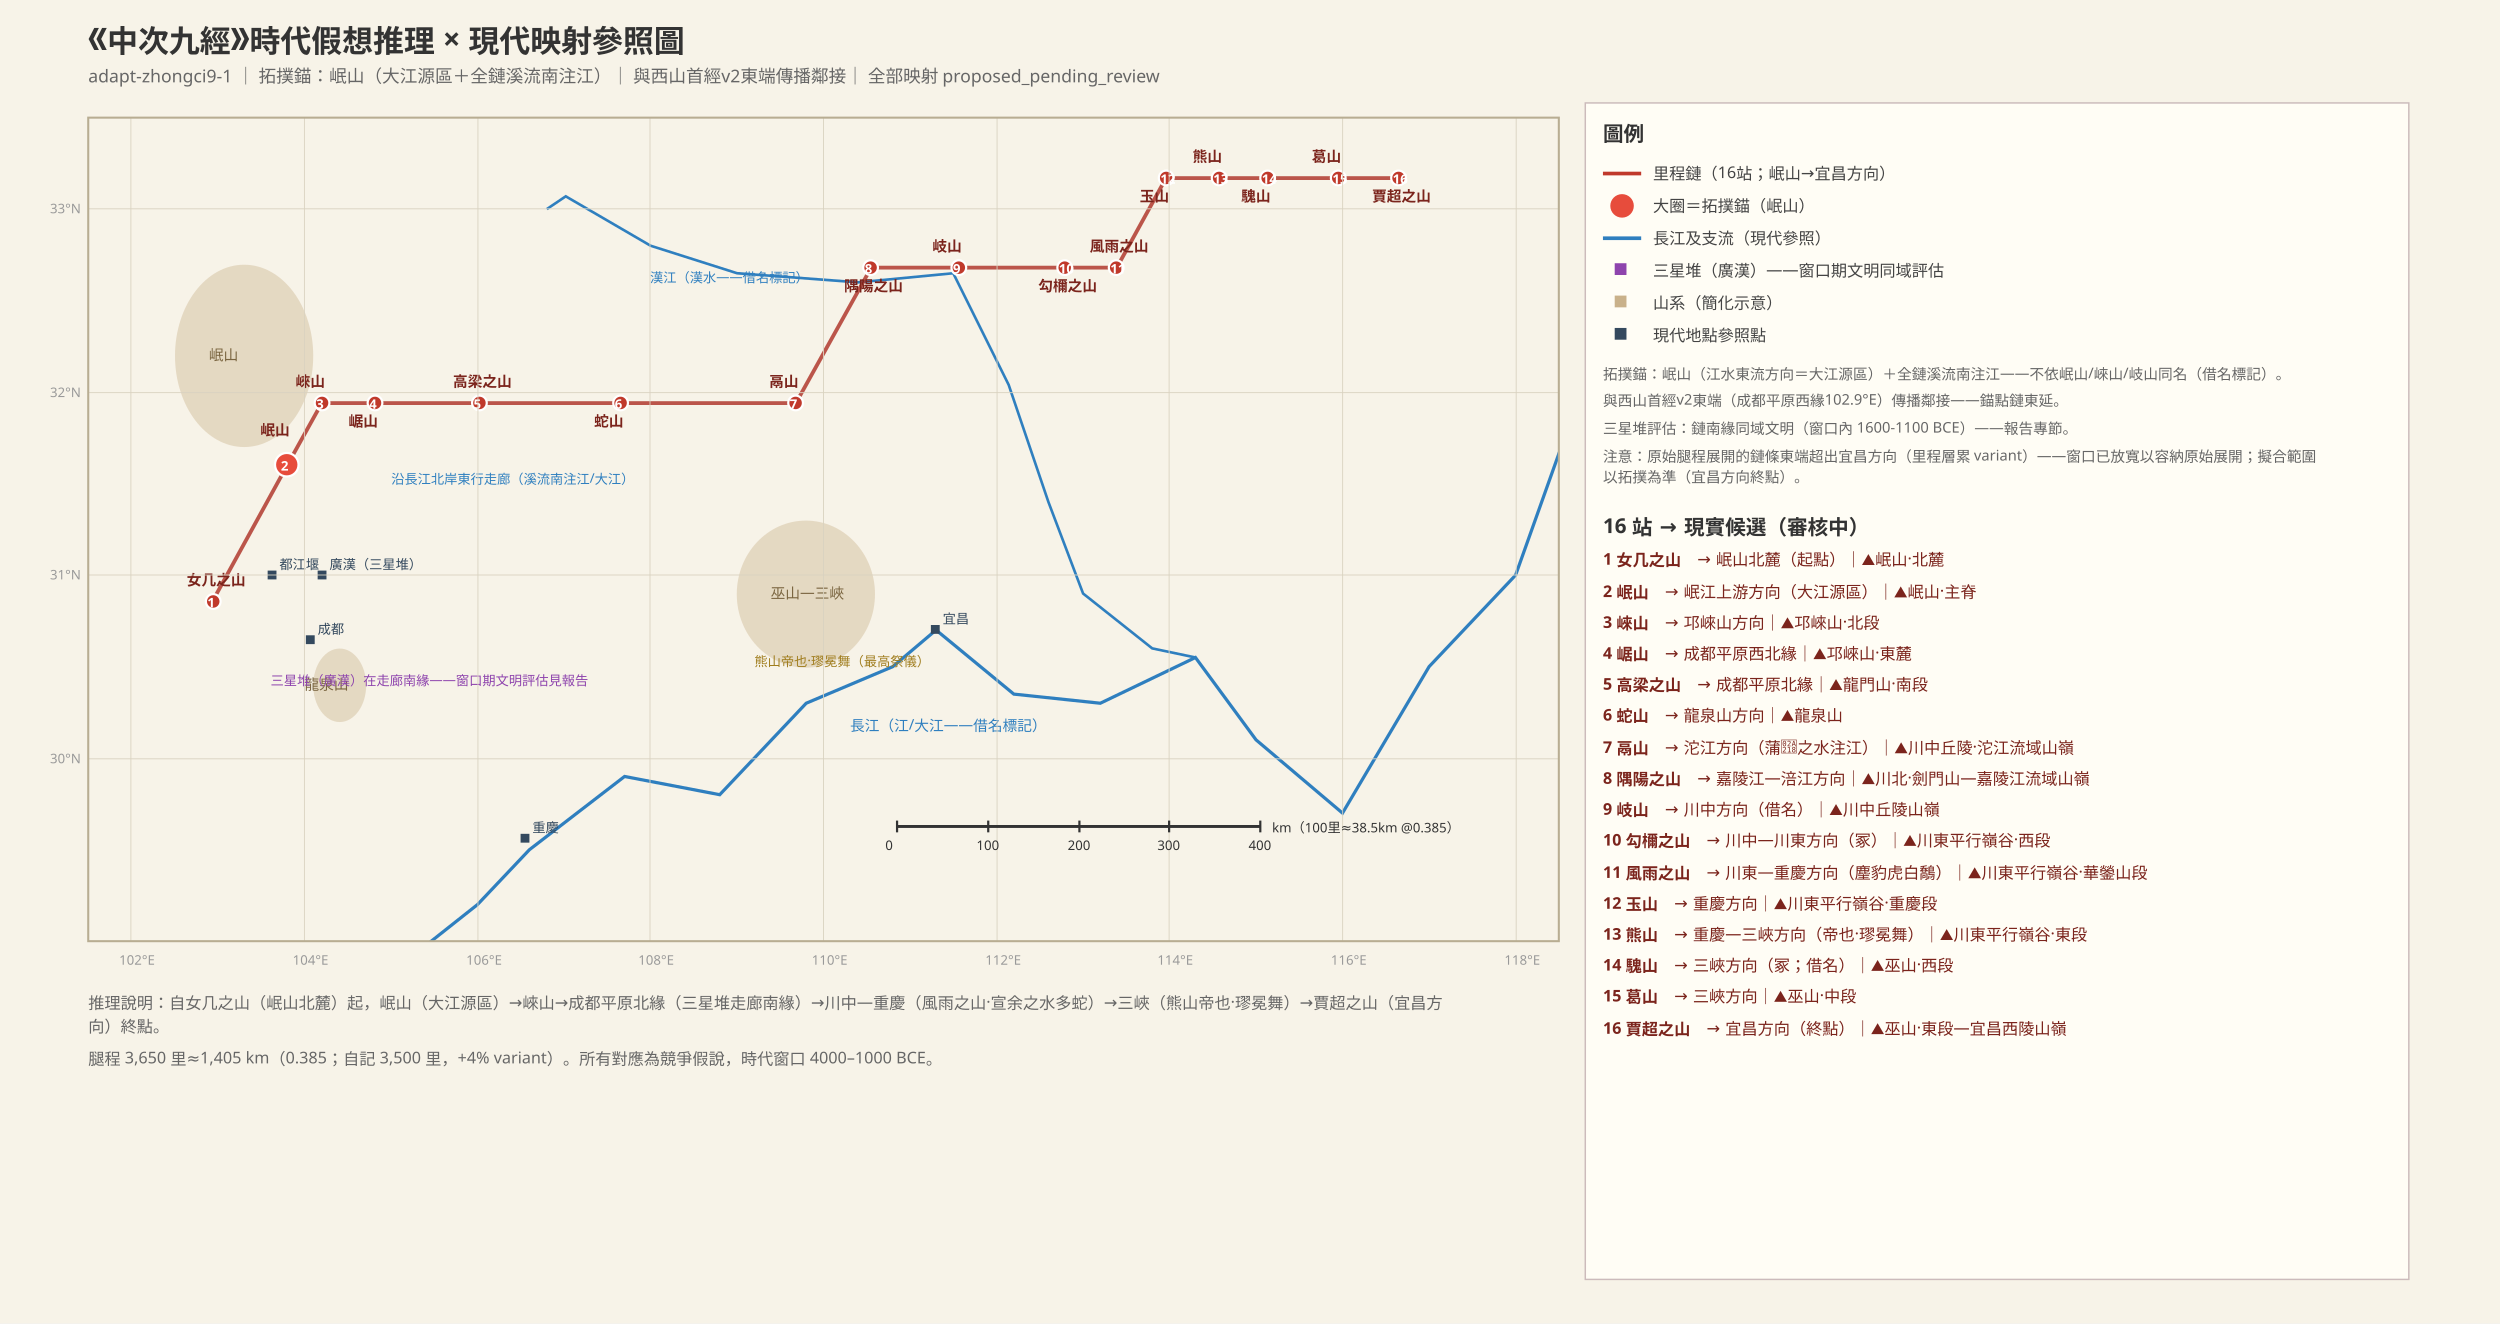
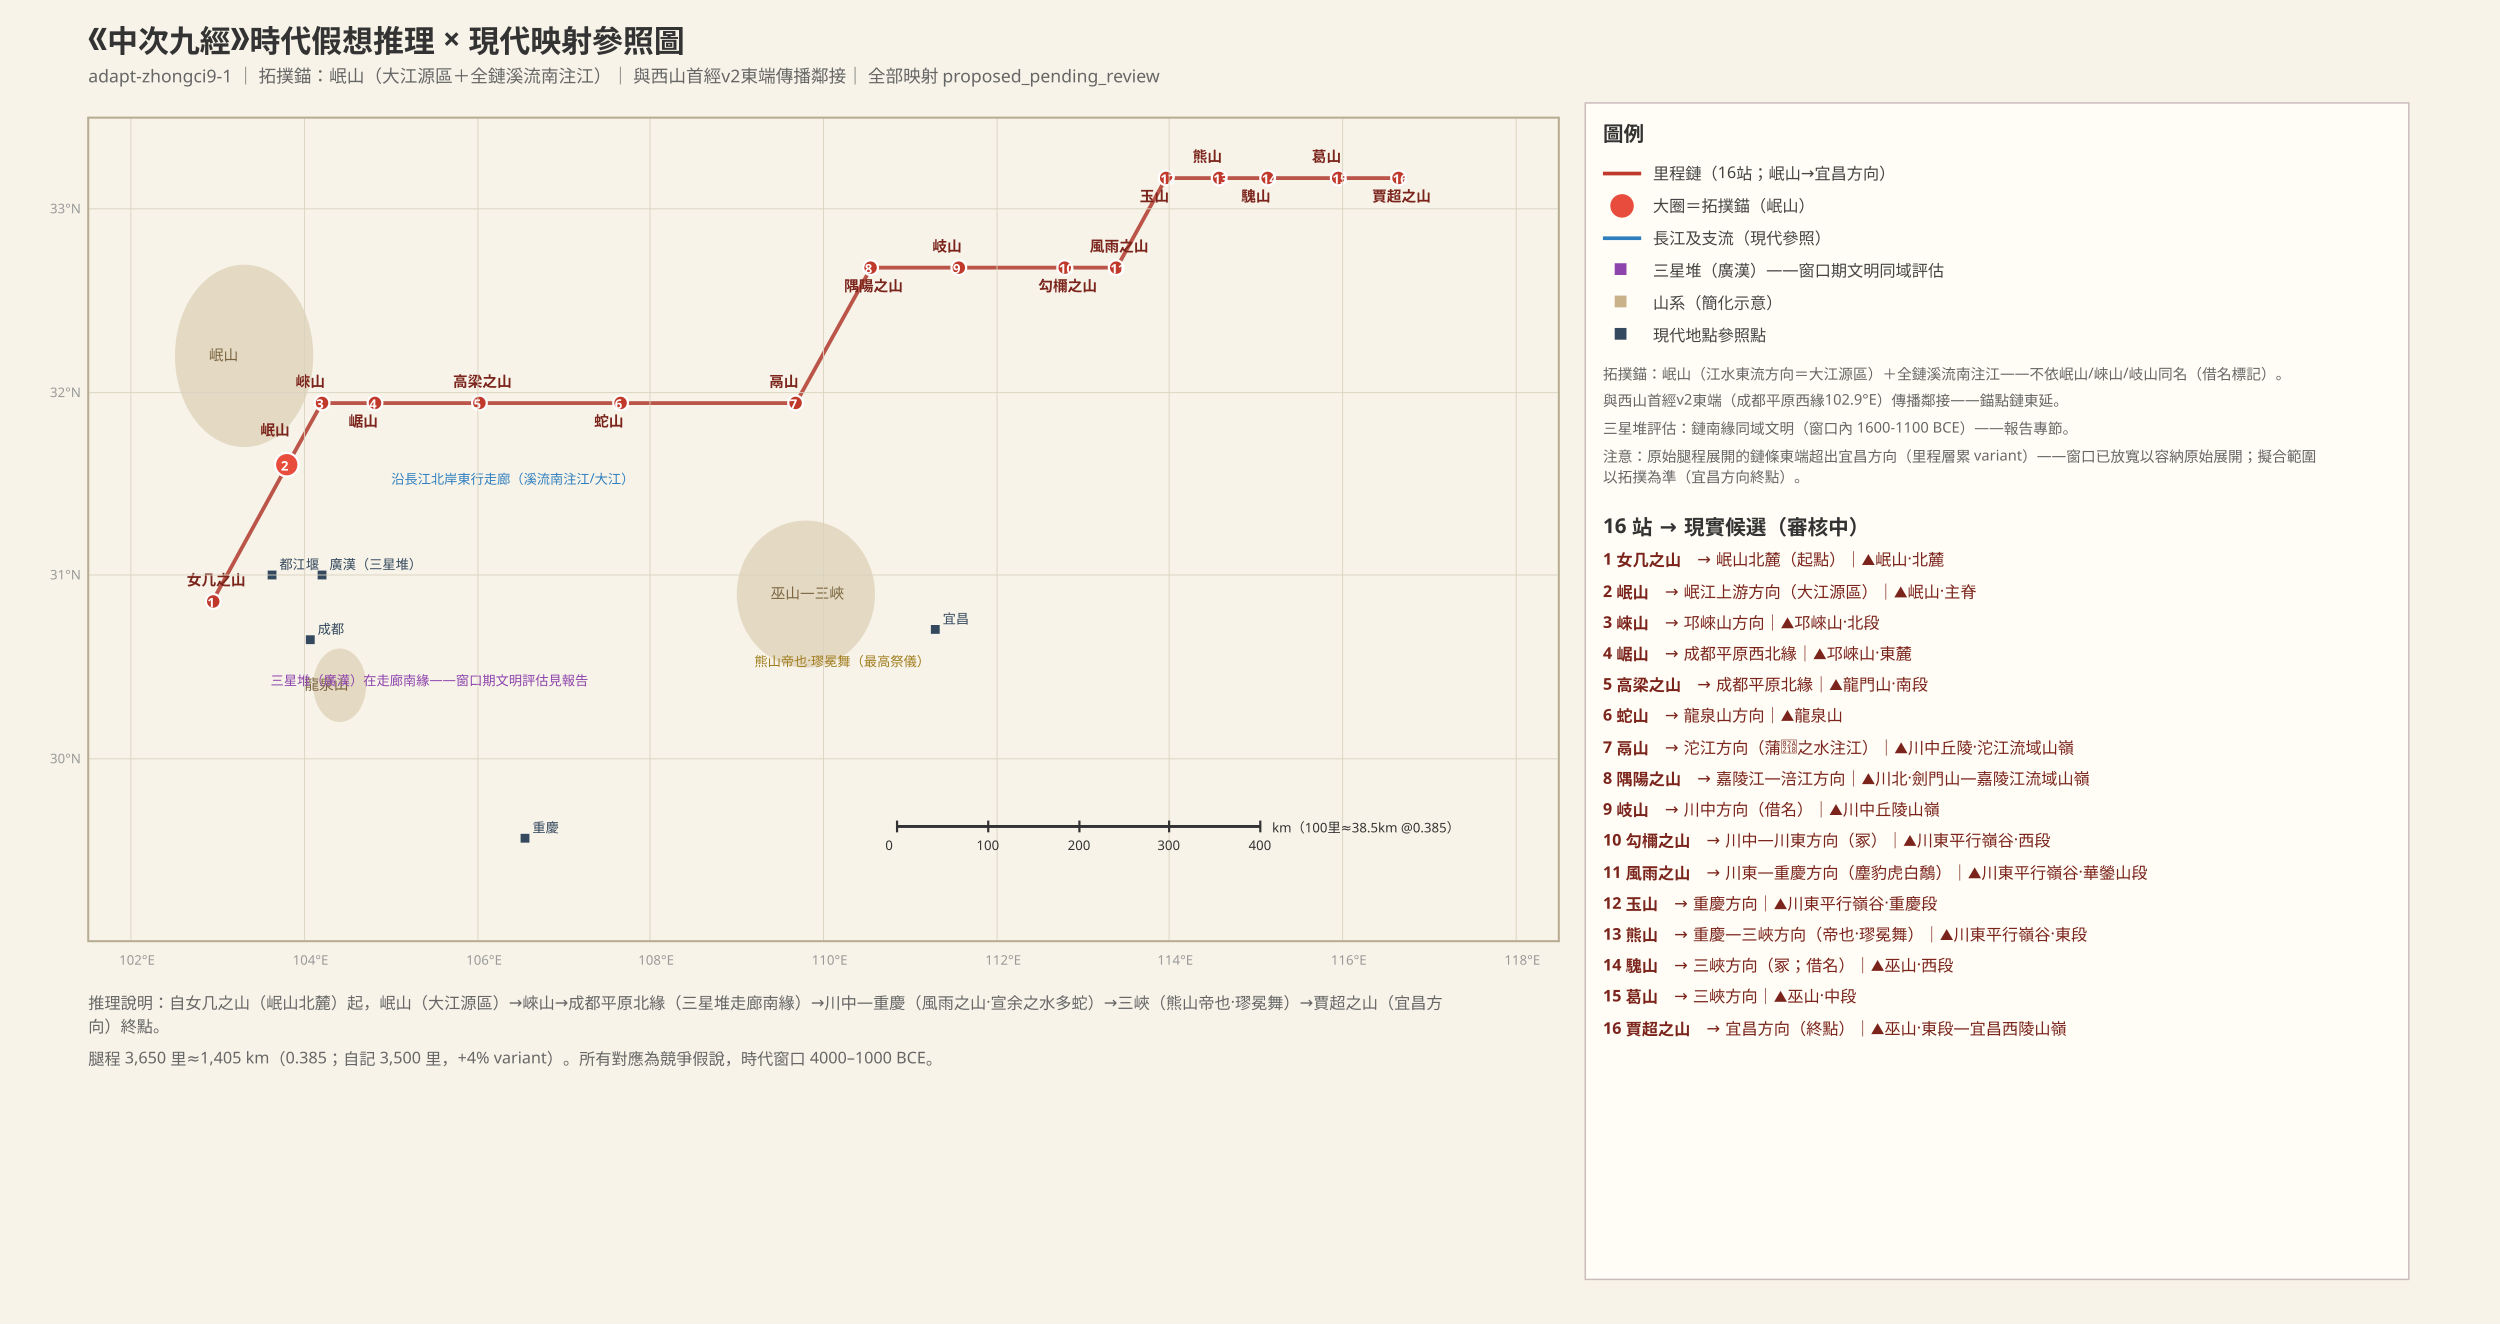
<svg xmlns="http://www.w3.org/2000/svg" width="1700" height="900" font-family="PingFang SC, Hiragino Sans GB, Microsoft YaHei, sans-serif">
  <rect width="1700" height="900" fill="#f7f3e8" />
  <defs>
    <marker id="arr" markerWidth="8" markerHeight="8" refX="7" refY="3" orient="auto">
      <path d="M0,0 L7,3 L0,6 Z" fill="#555" />
    </marker>
    <pattern id="sand" width="8" height="8" patternUnits="userSpaceOnUse">
      <rect width="8" height="8" fill="#efe3c0" />
      <circle cx="2" cy="2" r="0.8" fill="#d6b96a" />
      <circle cx="6" cy="6" r="0.8" fill="#d6b96a" />
    </pattern>
    <clipPath id="mapclip">
      <rect x="60" y="80" width="1000" height="560" />
    </clipPath>
  </defs>
  <text x="60" y="34" font-size="21" font-weight="bold" fill="#333">《中次九經》時代假想推理 × 現代映射參照圖</text>
  <text x="60" y="56" font-size="12" fill="#666">adapt-zhongci9-1 ｜ 拓撲錨：岷山（大江源區＋全鏈溪流南注江）｜ 與西山首經v2東端傳播鄰接｜ 全部映射 proposed_pending_review</text>
  <g clip-path="url(#mapclip)">
-     <polyline points="218.8,-75.6 295.3,-69.3 371.8,-50.7 442.4,-44.4 512.9,-38.2 571.8,-44.4 592.4,-59.4" fill="none" stroke="#2f7fbf" stroke-width="2" />
-     <polyline points="565.9,5.3 612.9,-13.3 654.1,-32.0 695.3,-50.7 730.6,-59.4 760.0,-66.8" fill="none" stroke="#2f7fbf" stroke-width="1.8" />
-     <polyline points="636.5,42.7 665.9,5.3 698.2,-38.2 724.7,-56.9" fill="none" stroke="#2f7fbf" stroke-width="1.5" />
-     <polyline points="371.8,142.2 384.7,133.5 442.4,167.1 501.2,185.8 583.5,192.0 648.2,185.8 685.9,261.7 712.9,341.3 736.5,403.6 783.5,440.9 812.9,447.1" fill="none" stroke="#2f7fbf" stroke-width="1.8" />
-     <text x="442" y="192" font-size="9" fill="#2f7fbf">漢江（漢水——借名標記）</text>
-     <polyline points="-234.1,142.2 -175.3,192.0 -128.2,279.1 -92.9,403.6 -57.6,565.3 -34.1,901.3 1.2,839.1 60.0,938.7 124.7,976.0 195.3,888.9 242.4,664.9 277.6,652.4 324.7,615.1 360.0,577.8 424.7,528.0 489.4,540.4 548.2,478.2 607.1,453.3 636.5,428.4 689.4,472.0 748.2,478.2 812.9,447.1 854.1,503.1 912.9,552.9 971.8,453.3 1030.6,391.1 1077.6,259.2" fill="none" stroke="#2f7fbf" stroke-width="2.2" />
-     <text x="578" y="497" font-size="10" fill="#2f7fbf">長江（江/大江——借名標記）</text>
    <ellipse cx="166" cy="242" rx="47" ry="62" fill="#c9b18a" opacity="0.4" />
    <text x="142" y="245" font-size="10" fill="#7a6540">岷山</text>
    <ellipse cx="231" cy="466" rx="18" ry="25" fill="#c9b18a" opacity="0.4" />
    <text x="207" y="469" font-size="10" fill="#7a6540">龍泉山</text>
    <ellipse cx="548" cy="404" rx="47" ry="50" fill="#c9b18a" opacity="0.4" />
    <text x="524" y="407" font-size="10" fill="#7a6540">巫山—三峽</text>
    <polyline points="144.7,408.5 195.3,316.4 218.8,274.1 254.7,274.1 326.5,274.1 421.8,274.1 541.2,274.1 592.4,182.0 651.8,182.0 723.5,182.0 759.4,182.0 792.9,121.1 828.8,121.1 862.4,121.1 910.0,121.1 950.6,121.1" fill="none" stroke="#b03a2e" stroke-width="2.6" opacity="0.85" />
    <circle cx="145" cy="409" r="5" fill="#c0392b" stroke="#fff" stroke-width="1.5" />
    <text x="141" y="413" font-size="9" fill="#fff" font-weight="bold">1</text>
    <text x="127" y="398" font-size="10" fill="#7b241c" font-weight="bold">女几之山</text>
    <circle cx="195" cy="316" r="8" fill="#e74c3c" stroke="#fff" stroke-width="1.5" />
    <text x="191" y="320" font-size="9" fill="#fff" font-weight="bold">2</text>
    <text x="177" y="296" font-size="10" fill="#7b241c" font-weight="bold">岷山</text>
    <circle cx="219" cy="274" r="5" fill="#c0392b" stroke="#fff" stroke-width="1.5" />
    <text x="215" y="278" font-size="9" fill="#fff" font-weight="bold">3</text>
    <text x="201" y="263" font-size="10" fill="#7b241c" font-weight="bold">崍山</text>
    <circle cx="255" cy="274" r="5" fill="#c0392b" stroke="#fff" stroke-width="1.5" />
    <text x="251" y="278" font-size="9" fill="#fff" font-weight="bold">4</text>
    <text x="237" y="290" font-size="10" fill="#7b241c" font-weight="bold">崌山</text>
    <circle cx="326" cy="274" r="5" fill="#c0392b" stroke="#fff" stroke-width="1.5" />
    <text x="322" y="278" font-size="9" fill="#fff" font-weight="bold">5</text>
    <text x="308" y="263" font-size="10" fill="#7b241c" font-weight="bold">高梁之山</text>
    <circle cx="422" cy="274" r="5" fill="#c0392b" stroke="#fff" stroke-width="1.5" />
    <text x="418" y="278" font-size="9" fill="#fff" font-weight="bold">6</text>
    <text x="404" y="290" font-size="10" fill="#7b241c" font-weight="bold">蛇山</text>
    <circle cx="541" cy="274" r="5" fill="#c0392b" stroke="#fff" stroke-width="1.5" />
    <text x="537" y="278" font-size="9" fill="#fff" font-weight="bold">7</text>
    <text x="523" y="263" font-size="10" fill="#7b241c" font-weight="bold">鬲山</text>
    <circle cx="592" cy="182" r="5" fill="#c0392b" stroke="#fff" stroke-width="1.5" />
    <text x="588" y="186" font-size="9" fill="#fff" font-weight="bold">8</text>
    <text x="574" y="198" font-size="10" fill="#7b241c" font-weight="bold">隅陽之山</text>
    <circle cx="652" cy="182" r="5" fill="#c0392b" stroke="#fff" stroke-width="1.5" />
    <text x="648" y="186" font-size="9" fill="#fff" font-weight="bold">9</text>
    <text x="634" y="171" font-size="10" fill="#7b241c" font-weight="bold">岐山</text>
    <circle cx="724" cy="182" r="5" fill="#c0392b" stroke="#fff" stroke-width="1.5" />
    <text x="720" y="186" font-size="9" fill="#fff" font-weight="bold">10</text>
    <text x="706" y="198" font-size="10" fill="#7b241c" font-weight="bold">勾檷之山</text>
    <circle cx="759" cy="182" r="5" fill="#c0392b" stroke="#fff" stroke-width="1.5" />
    <text x="755" y="186" font-size="9" fill="#fff" font-weight="bold">11</text>
    <text x="741" y="171" font-size="10" fill="#7b241c" font-weight="bold">風雨之山</text>
    <circle cx="793" cy="121" r="5" fill="#c0392b" stroke="#fff" stroke-width="1.5" />
    <text x="789" y="125" font-size="9" fill="#fff" font-weight="bold">12</text>
    <text x="775" y="137" font-size="10" fill="#7b241c" font-weight="bold">玉山</text>
    <circle cx="829" cy="121" r="5" fill="#c0392b" stroke="#fff" stroke-width="1.5" />
    <text x="825" y="125" font-size="9" fill="#fff" font-weight="bold">13</text>
    <text x="811" y="110" font-size="10" fill="#7b241c" font-weight="bold">熊山</text>
    <circle cx="862" cy="121" r="5" fill="#c0392b" stroke="#fff" stroke-width="1.5" />
    <text x="858" y="125" font-size="9" fill="#fff" font-weight="bold">14</text>
    <text x="844" y="137" font-size="10" fill="#7b241c" font-weight="bold">騩山</text>
    <circle cx="910" cy="121" r="5" fill="#c0392b" stroke="#fff" stroke-width="1.5" />
    <text x="906" y="125" font-size="9" fill="#fff" font-weight="bold">15</text>
    <text x="892" y="110" font-size="10" fill="#7b241c" font-weight="bold">葛山</text>
    <circle cx="951" cy="121" r="5" fill="#c0392b" stroke="#fff" stroke-width="1.5" />
    <text x="947" y="125" font-size="9" fill="#fff" font-weight="bold">16</text>
    <text x="933" y="137" font-size="10" fill="#7b241c" font-weight="bold">賈超之山</text>
    <text x="266" y="329" font-size="9" fill="#2f7fbf">沿長江北岸東行走廊（溪流南注江/大江）</text>
    <text x="184" y="466" font-size="9" fill="#8e44ad">三星堆（廣漢）在走廊南緣——窗口期文明評估見報告</text>
    <text x="513" y="453" font-size="9" fill="#a07d1e">熊山帝也·璆冕舞（最高祭儀）</text>
    <rect x="208" y="432" width="6" height="6" fill="#34495e" />
    <text x="216" y="431" font-size="9" fill="#34495e">成都</text>
    <rect x="216" y="388" width="6" height="6" fill="#34495e" />
    <text x="224" y="387" font-size="9" fill="#34495e">廣漢（三星堆）</text>
    <rect x="354" y="567" width="6" height="6" fill="#34495e" />
    <text x="362" y="566" font-size="9" fill="#34495e">重慶</text>
    <rect x="633" y="425" width="6" height="6" fill="#34495e" />
    <text x="641" y="424" font-size="9" fill="#34495e">宜昌</text>
    <rect x="182" y="388" width="6" height="6" fill="#34495e" />
    <text x="190" y="387" font-size="9" fill="#34495e">都江堰</text>
  </g>
  <line x1="89" y1="640" x2="89" y2="80" stroke="#d9d2c0" stroke-width="0.6" />
  <text x="81" y="656" font-size="9" fill="#999">102°E</text>
  <line x1="207" y1="640" x2="207" y2="80" stroke="#d9d2c0" stroke-width="0.6" />
  <text x="199" y="656" font-size="9" fill="#999">104°E</text>
  <line x1="325" y1="640" x2="325" y2="80" stroke="#d9d2c0" stroke-width="0.6" />
  <text x="317" y="656" font-size="9" fill="#999">106°E</text>
  <line x1="442" y1="640" x2="442" y2="80" stroke="#d9d2c0" stroke-width="0.6" />
  <text x="434" y="656" font-size="9" fill="#999">108°E</text>
  <line x1="560" y1="640" x2="560" y2="80" stroke="#d9d2c0" stroke-width="0.6" />
  <text x="552" y="656" font-size="9" fill="#999">110°E</text>
  <line x1="678" y1="640" x2="678" y2="80" stroke="#d9d2c0" stroke-width="0.6" />
  <text x="670" y="656" font-size="9" fill="#999">112°E</text>
  <line x1="795" y1="640" x2="795" y2="80" stroke="#d9d2c0" stroke-width="0.6" />
  <text x="787" y="656" font-size="9" fill="#999">114°E</text>
  <line x1="913" y1="640" x2="913" y2="80" stroke="#d9d2c0" stroke-width="0.6" />
  <text x="905" y="656" font-size="9" fill="#999">116°E</text>
  <line x1="1031" y1="640" x2="1031" y2="80" stroke="#d9d2c0" stroke-width="0.6" />
  <text x="1023" y="656" font-size="9" fill="#999">118°E</text>
  <line x1="60" y1="516" x2="1060" y2="516" stroke="#d9d2c0" stroke-width="0.6" />
  <text x="34" y="519" font-size="9" fill="#999">30°N</text>
  <line x1="60" y1="391" x2="1060" y2="391" stroke="#d9d2c0" stroke-width="0.6" />
  <text x="34" y="394" font-size="9" fill="#999">31°N</text>
  <line x1="60" y1="267" x2="1060" y2="267" stroke="#d9d2c0" stroke-width="0.6" />
  <text x="34" y="270" font-size="9" fill="#999">32°N</text>
  <line x1="60" y1="142" x2="1060" y2="142" stroke="#d9d2c0" stroke-width="0.6" />
  <text x="34" y="145" font-size="9" fill="#999">33°N</text>
  <rect x="60" y="80" width="1000" height="560" fill="none" stroke="#b8ad92" stroke-width="1.4" />
  <line x1="610" y1="562" x2="857" y2="562" stroke="#333" stroke-width="2" />
  <line x1="610" y1="558" x2="610" y2="566" stroke="#333" stroke-width="1.5" />
  <text x="602" y="578" font-size="9" fill="#333">0</text>
  <line x1="672" y1="558" x2="672" y2="566" stroke="#333" stroke-width="1.5" />
  <text x="664" y="578" font-size="9" fill="#333">100</text>
  <line x1="734" y1="558" x2="734" y2="566" stroke="#333" stroke-width="1.5" />
  <text x="726" y="578" font-size="9" fill="#333">200</text>
  <line x1="795" y1="558" x2="795" y2="566" stroke="#333" stroke-width="1.5" />
  <text x="787" y="578" font-size="9" fill="#333">300</text>
  <line x1="857" y1="558" x2="857" y2="566" stroke="#333" stroke-width="1.5" />
  <text x="849" y="578" font-size="9" fill="#333">400</text>
  <text x="865" y="566" font-size="9" fill="#333">km（100里≈38.5km @0.385）</text>
  <rect x="1078" y="70" width="560" height="800" fill="#fffdf5" stroke="#cbb" />
  <text x="1090" y="96" font-size="14" font-weight="bold" fill="#333">圖例</text>
  <line x1="1090" y1="118" x2="1116" y2="118" stroke="#c0392b" stroke-width="2.5" />
  <text x="1124" y="122" font-size="11" fill="#444">里程鏈（16站；岷山→宜昌方向）</text>
  <circle cx="1103" cy="140" r="8" fill="#e74c3c" />
  <text x="1124" y="144" font-size="11" fill="#444">大圈＝拓撲錨（岷山）</text>
  <line x1="1090" y1="162" x2="1116" y2="162" stroke="#2f7fbf" stroke-width="2.5" />
  <text x="1124" y="166" font-size="11" fill="#444">長江及支流（現代參照）</text>
  <rect x="1098" y="179" width="8" height="8" fill="#8e44ad" />
  <text x="1124" y="188" font-size="11" fill="#444">三星堆（廣漢）——窗口期文明同域評估</text>
  <rect x="1098" y="201" width="8" height="8" fill="#c9b18a" />
  <text x="1124" y="210" font-size="11" fill="#444">山系（簡化示意）</text>
  <rect x="1098" y="223" width="8" height="8" fill="#34495e" />
  <text x="1124" y="232" font-size="11" fill="#444">現代地點參照點</text>
  <text x="1090" y="258" font-size="10" fill="#666">拓撲錨：岷山（江水東流方向＝大江源區）＋全鏈溪流南注江——不依岷山/崍山/岐山同名（借名標記）。</text>
  <text x="1090" y="276" font-size="10" fill="#666">與西山首經v2東端（成都平原西緣102.9°E）傳播鄰接——錨點鏈東延。</text>
  <text x="1090" y="295" font-size="10" fill="#666">三星堆評估：鏈南緣同域文明（窗口內 1600-1100 BCE）——報告專節。</text>
  <text x="1090" y="314" font-size="10" fill="#666">注意：原始腿程展開的鏈條東端超出宜昌方向（里程層累 variant）——窗口已放寬以容納原始展開；擬合範圍</text>
  <text x="1090" y="328" font-size="10" fill="#666">以拓撲為準（宜昌方向終點）。</text>
  <text x="1090" y="362.5" font-size="14" font-weight="bold" fill="#333">16 站 → 現實候選（審核中）</text>
  <text x="1090" y="384" font-size="11" fill="#7b241c">
    <tspan font-weight="bold"> 1 女几之山</tspan>　→ 岷山北麓（起點）｜⛰岷山·北麓</text>
  <text x="1090" y="406" font-size="11" fill="#7b241c">
    <tspan font-weight="bold"> 2 岷山</tspan>　→ 岷江上游方向（大江源區）｜⛰岷山·主脊</text>
  <text x="1090" y="427" font-size="11" fill="#7b241c">
    <tspan font-weight="bold"> 3 崍山</tspan>　→ 邛崍山方向｜⛰邛崍山·北段</text>
  <text x="1090" y="448" font-size="11" fill="#7b241c">
    <tspan font-weight="bold"> 4 崌山</tspan>　→ 成都平原西北緣｜⛰邛崍山·東麓</text>
  <text x="1090" y="469" font-size="11" fill="#7b241c">
    <tspan font-weight="bold"> 5 高梁之山</tspan>　→ 成都平原北緣｜⛰龍門山·南段</text>
  <text x="1090" y="490" font-size="11" fill="#7b241c">
    <tspan font-weight="bold"> 6 蛇山</tspan>　→ 龍泉山方向｜⛰龍泉山</text>
  <text x="1090" y="512" font-size="11" fill="#7b241c">
    <tspan font-weight="bold"> 7 鬲山</tspan>　→ 沱江方向（蒲𪈘之水注江）｜⛰川中丘陵·沱江流域山嶺</text>
  <text x="1090" y="533" font-size="11" fill="#7b241c">
    <tspan font-weight="bold"> 8 隅陽之山</tspan>　→ 嘉陵江—涪江方向｜⛰川北·劍門山—嘉陵江流域山嶺</text>
  <text x="1090" y="554" font-size="11" fill="#7b241c">
    <tspan font-weight="bold"> 9 岐山</tspan>　→ 川中方向（借名）｜⛰川中丘陵山嶺</text>
  <text x="1090" y="575" font-size="11" fill="#7b241c">
    <tspan font-weight="bold">10 勾檷之山</tspan>　→ 川中—川東方向（冢）｜⛰川東平行嶺谷·西段</text>
  <text x="1090" y="597" font-size="11" fill="#7b241c">
    <tspan font-weight="bold">11 風雨之山</tspan>　→ 川東—重慶方向（麈豹虎白鷮）｜⛰川東平行嶺谷·華鎣山段</text>
  <text x="1090" y="618" font-size="11" fill="#7b241c">
    <tspan font-weight="bold">12 玉山</tspan>　→ 重慶方向｜⛰川東平行嶺谷·重慶段</text>
  <text x="1090" y="639" font-size="11" fill="#7b241c">
    <tspan font-weight="bold">13 熊山</tspan>　→ 重慶—三峽方向（帝也·璆冕舞）｜⛰川東平行嶺谷·東段</text>
  <text x="1090" y="660" font-size="11" fill="#7b241c">
    <tspan font-weight="bold">14 騩山</tspan>　→ 三峽方向（冢；借名）｜⛰巫山·西段</text>
  <text x="1090" y="681" font-size="11" fill="#7b241c">
    <tspan font-weight="bold">15 葛山</tspan>　→ 三峽方向｜⛰巫山·中段</text>
  <text x="1090" y="703" font-size="11" fill="#7b241c">
    <tspan font-weight="bold">16 賈超之山</tspan>　→ 宜昌方向（終點）｜⛰巫山·東段—宜昌西陵山嶺</text>
  <text x="60" y="686" font-size="11" fill="#666">推理說明：自女几之山（岷山北麓）起，岷山（大江源區）→崍山→成都平原北緣（三星堆走廊南緣）→川中—重慶（風雨之山·宣余之水多蛇）→三峽（熊山帝也·璆冕舞）→賈超之山（宜昌方</text>
  <text x="60" y="702" font-size="11" fill="#666">向）終點。</text>
  <text x="60" y="724" font-size="11" fill="#666">腿程 3,650 里≈1,405 km（0.385；自記 3,500 里，+4% variant）。所有對應為競爭假說，時代窗口 4000–1000 BCE。</text>
</svg>
